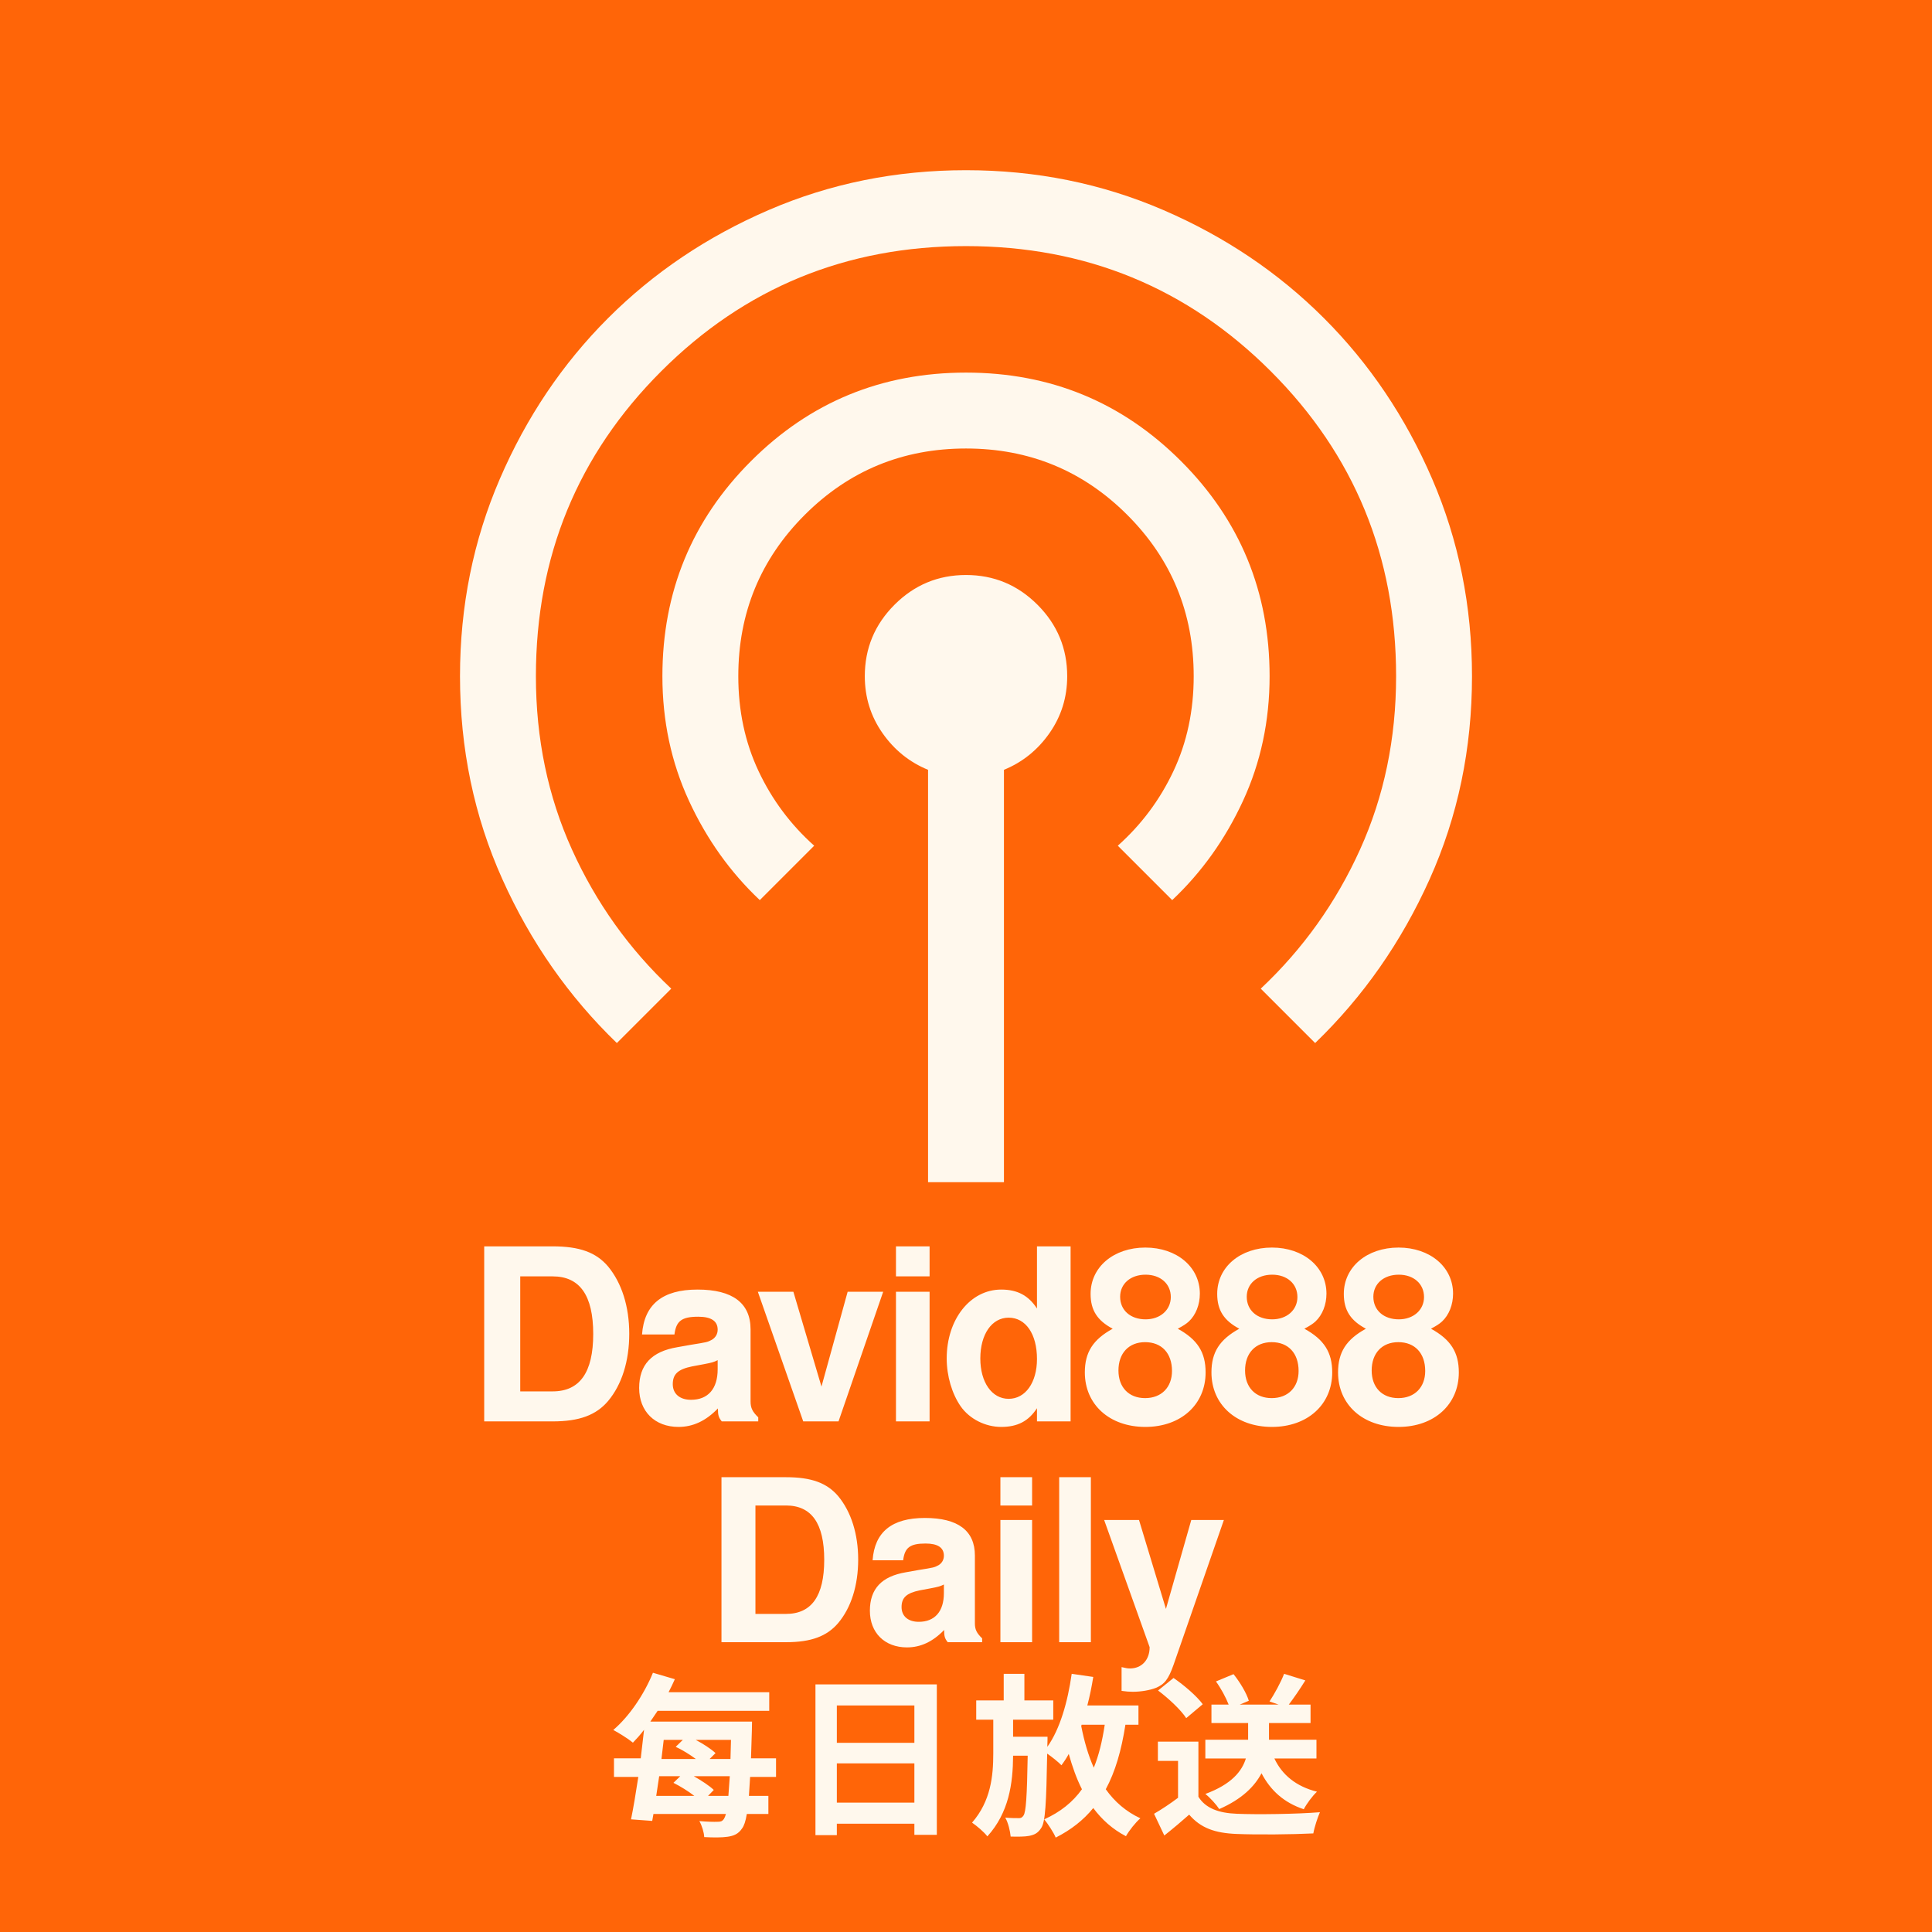
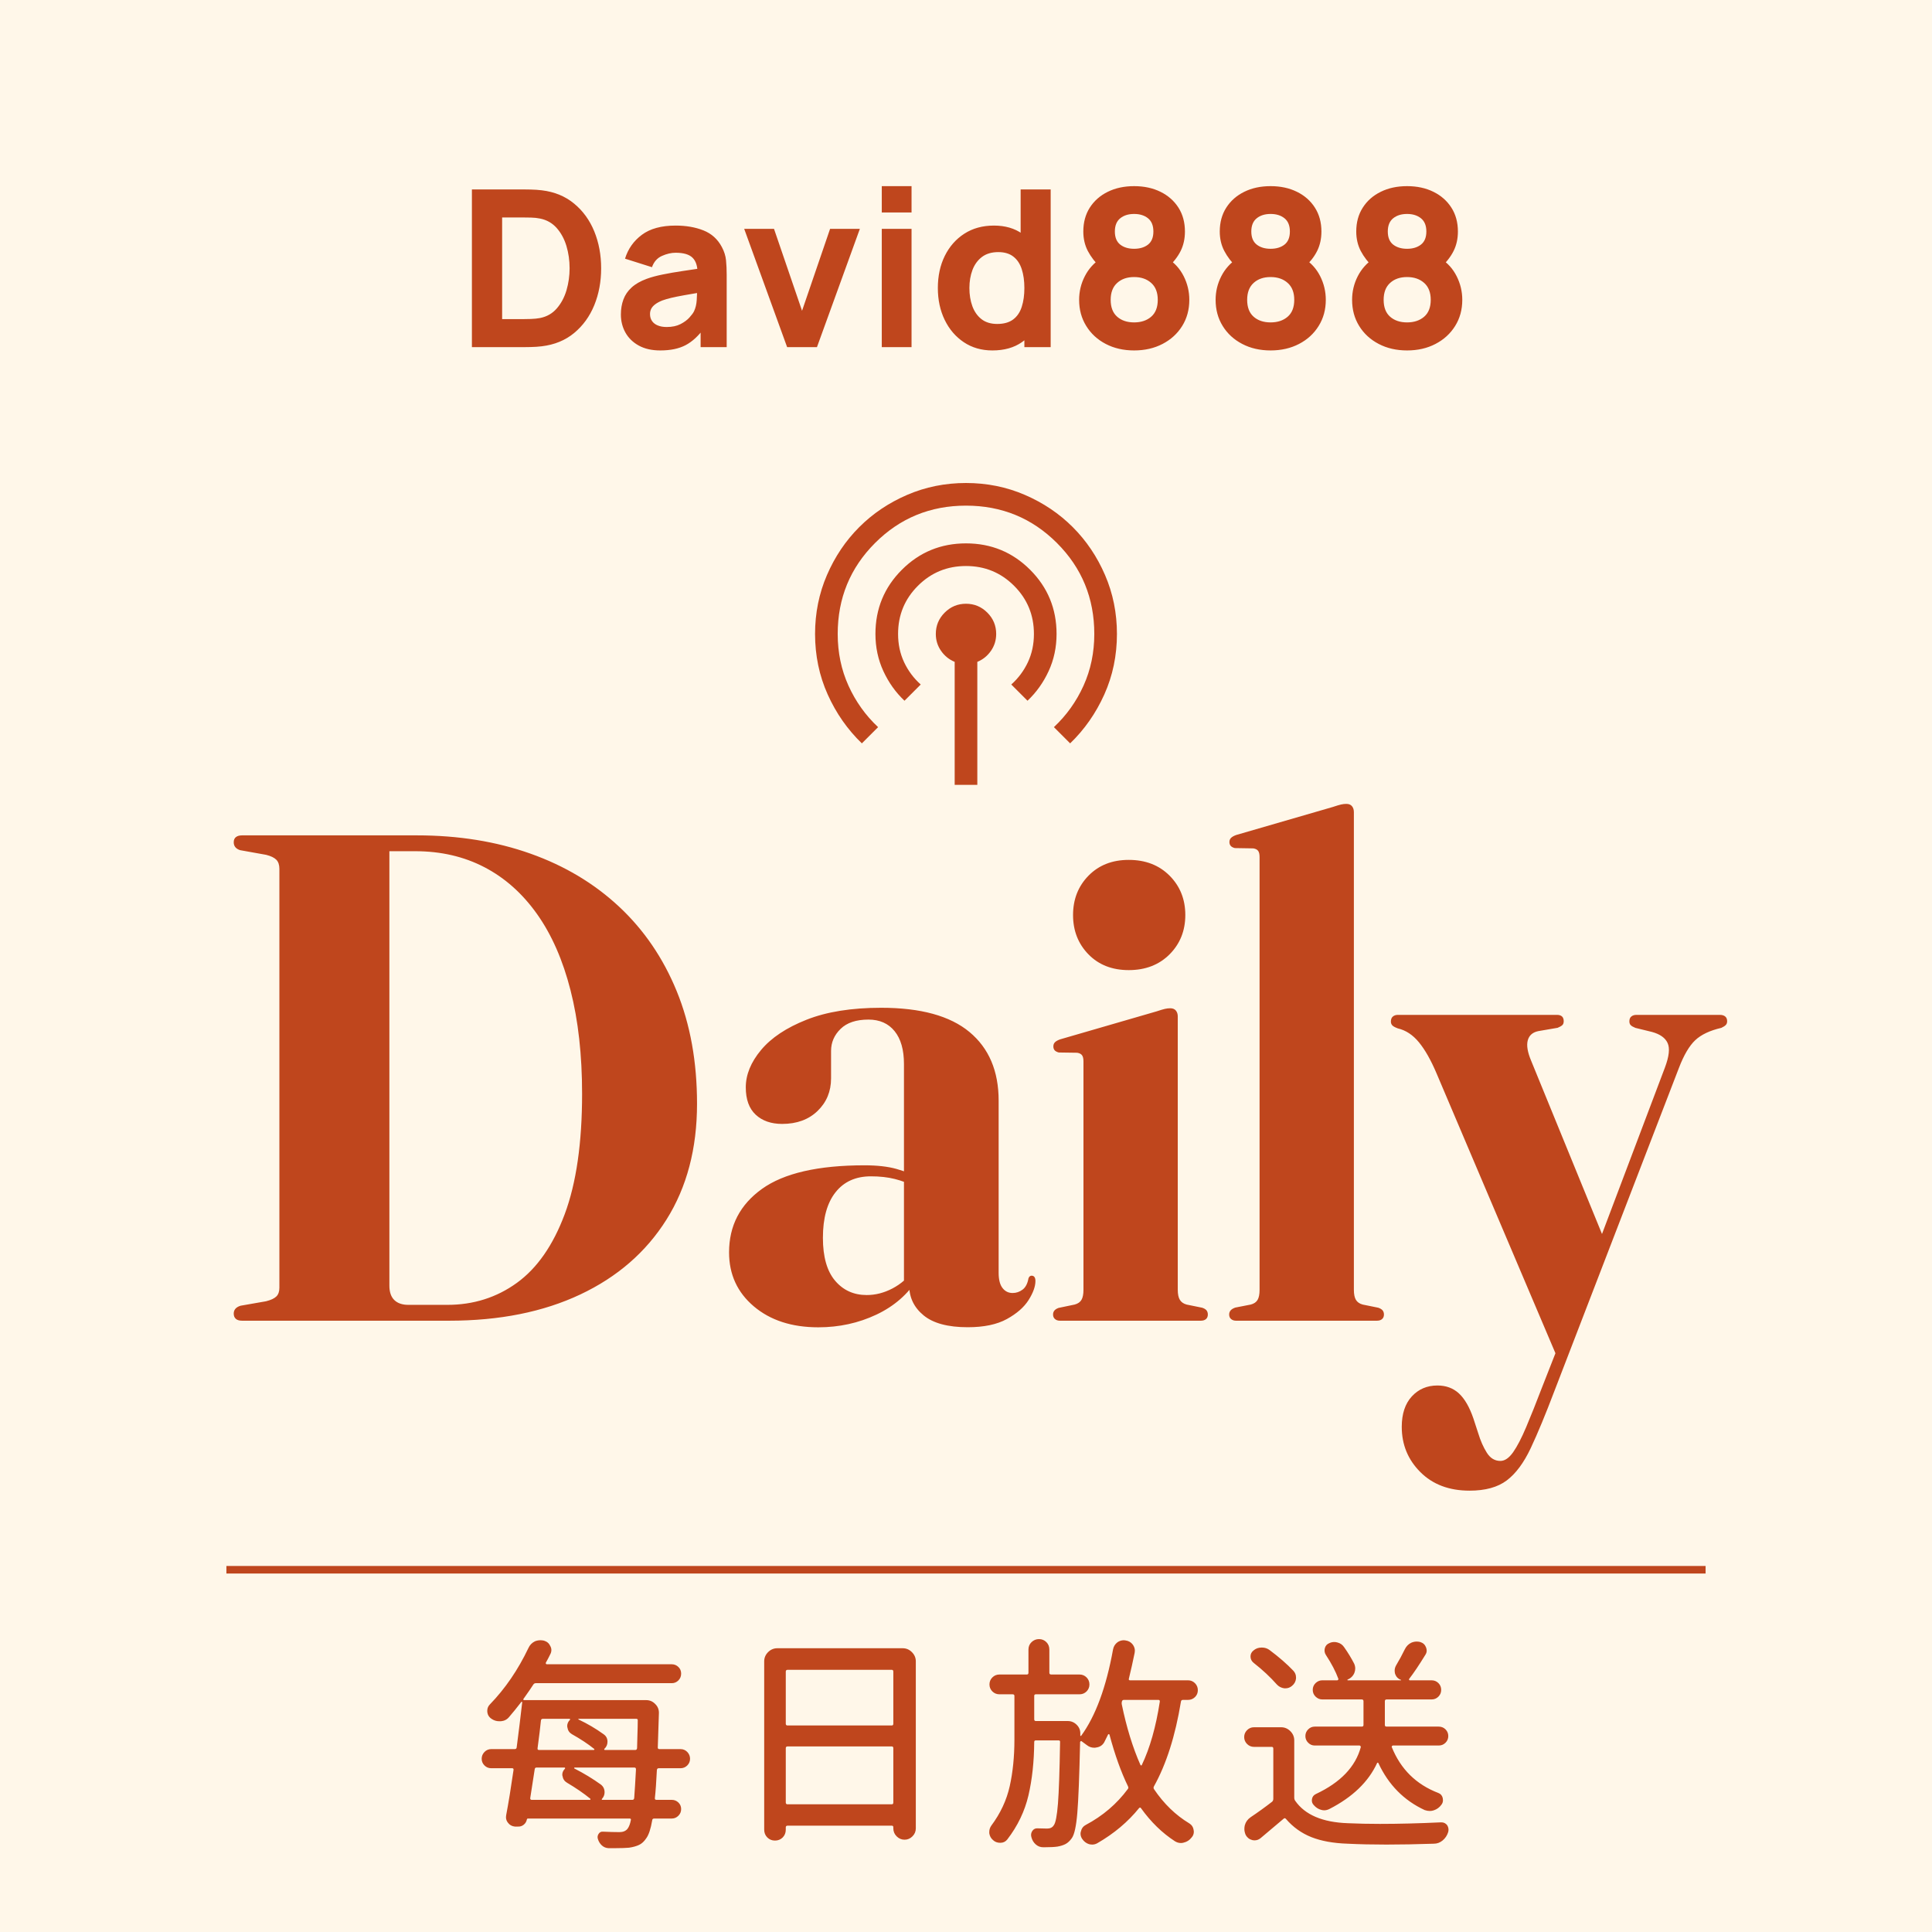
- <svg xmlns="http://www.w3.org/2000/svg" viewBox="0 0 1400 1400">
-   <rect width="1400" height="1400" fill="#FF6508" />
-   <svg x="260" y="50" width="880" height="880" viewBox="0 -960 960 960" fill="#FFF8ED">
+ <svg xmlns="http://www.w3.org/2000/svg" viewBox="0 0 512 512" role="img" aria-label="David888 Daily 每日放送">
+   <rect width="512" height="512" fill="#FFF7E9" />
+   <path fill="#BF461D" d="M125.06 92V50.2H138.59Q139.08 50.2 140.62 50.23Q142.16 50.26 143.58 50.43Q148.63 51.04 152.14 53.95Q155.66 56.85 157.49 61.32Q159.31 65.79 159.31 71.1Q159.31 76.41 157.49 80.88Q155.66 85.35 152.14 88.26Q148.63 91.16 143.58 91.77Q142.16 91.94 140.62 91.97Q139.08 92 138.59 92ZM133.07 84.57H138.59Q139.37 84.57 140.71 84.53Q142.04 84.48 143.12 84.28Q145.85 83.73 147.57 81.72Q149.3 79.72 150.13 76.91Q150.95 74.09 150.95 71.1Q150.95 67.97 150.1 65.15Q149.24 62.34 147.5 60.39Q145.76 58.45 143.12 57.92Q142.04 57.69 140.71 57.66Q139.37 57.63 138.59 57.63H133.07ZM174.99 92.87Q171.62 92.87 169.28 91.58Q166.95 90.29 165.74 88.13Q164.54 85.96 164.54 83.35Q164.54 81.17 165.21 79.37Q165.87 77.57 167.37 76.2Q168.86 74.82 171.39 73.89Q173.13 73.25 175.54 72.76Q177.95 72.26 181 71.81Q184.04 71.36 187.7 70.81L184.86 72.38Q184.86 69.59 183.52 68.29Q182.19 66.98 179.05 66.98Q177.31 66.98 175.42 67.82Q173.54 68.66 172.78 70.81L165.64 68.55Q166.83 64.66 170.11 62.22Q173.39 59.78 179.05 59.78Q183.2 59.78 186.42 61.06Q189.65 62.34 191.3 65.47Q192.23 67.21 192.4 68.95Q192.58 70.69 192.58 72.84V92H185.67V85.56L186.66 86.89Q184.36 90.06 181.71 91.46Q179.05 92.87 174.99 92.87ZM176.67 86.66Q178.85 86.66 180.34 85.89Q181.84 85.12 182.72 84.13Q183.61 83.15 183.93 82.48Q184.54 81.2 184.64 79.5Q184.74 77.81 184.74 76.67L187.06 77.25Q183.55 77.84 181.37 78.23Q179.2 78.62 177.86 78.94Q176.53 79.26 175.51 79.63Q174.35 80.1 173.64 80.64Q172.93 81.17 172.59 81.81Q172.26 82.45 172.26 83.23Q172.26 84.31 172.8 85.08Q173.33 85.85 174.32 86.25Q175.31 86.66 176.67 86.66ZM208.6 92 197.22 60.65H205.12L212.55 82.36L219.98 60.65H227.87L216.5 92ZM233.68 56.3V49.33H241.57V56.3ZM233.68 92V60.65H241.57V92ZM263 92.87Q258.67 92.87 255.42 90.69Q252.17 88.52 250.35 84.77Q248.54 81.03 248.54 76.33Q248.54 71.54 250.38 67.81Q252.23 64.08 255.56 61.93Q258.9 59.78 263.4 59.78Q267.87 59.78 270.92 61.96Q273.97 64.14 275.53 67.88Q277.1 71.62 277.1 76.33Q277.1 81.03 275.52 84.77Q273.94 88.52 270.8 90.69Q267.67 92.87 263 92.87ZM264.27 85.85Q266.91 85.85 268.5 84.66Q270.08 83.47 270.77 81.32Q271.47 79.17 271.47 76.33Q271.47 73.48 270.77 71.33Q270.08 69.19 268.55 68Q267.03 66.81 264.56 66.81Q261.92 66.81 260.22 68.1Q258.53 69.39 257.71 71.55Q256.9 73.71 256.9 76.33Q256.9 78.97 257.68 81.13Q258.47 83.29 260.09 84.57Q261.72 85.85 264.27 85.85ZM271.47 92V70.52H270.48V50.2H278.44V92ZM300.55 92.87Q296.32 92.87 293.02 91.14Q289.73 89.42 287.86 86.38Q285.98 83.35 285.98 79.46Q285.98 76.15 287.48 73.22Q288.97 70.29 291.79 68.43L291.61 70.87Q289.5 68.81 288.29 66.52Q287.09 64.22 287.09 61.35Q287.09 57.72 288.81 55.02Q290.54 52.32 293.57 50.83Q296.61 49.33 300.55 49.33Q304.5 49.33 307.54 50.83Q310.57 52.32 312.3 55.02Q314.02 57.72 314.02 61.35Q314.02 64.22 312.89 66.5Q311.76 68.78 309.44 70.93V68.49Q312.19 70.23 313.69 73.19Q315.18 76.15 315.18 79.46Q315.18 83.35 313.3 86.38Q311.41 89.42 308.1 91.14Q304.79 92.87 300.55 92.87ZM300.55 85.44Q303.34 85.44 305.08 83.93Q306.82 82.42 306.82 79.46Q306.82 76.53 305.08 74.98Q303.34 73.42 300.55 73.42Q297.77 73.42 296.06 74.98Q294.34 76.53 294.34 79.46Q294.34 82.42 296.06 83.93Q297.77 85.44 300.55 85.44ZM300.55 65.93Q302.82 65.93 304.24 64.82Q305.66 63.7 305.66 61.35Q305.66 59 304.24 57.85Q302.82 56.7 300.55 56.7Q298.29 56.7 296.87 57.85Q295.45 59 295.45 61.35Q295.45 63.7 296.87 64.82Q298.29 65.93 300.55 65.93ZM336.72 92.87Q332.48 92.87 329.19 91.14Q325.89 89.42 324.02 86.38Q322.15 83.35 322.15 79.46Q322.15 76.15 323.65 73.22Q325.14 70.29 327.96 68.43L327.78 70.87Q325.66 68.81 324.46 66.52Q323.25 64.22 323.25 61.35Q323.25 57.72 324.98 55.02Q326.71 52.32 329.74 50.83Q332.77 49.33 336.72 49.33Q340.67 49.33 343.7 50.83Q346.74 52.32 348.46 55.02Q350.19 57.72 350.19 61.35Q350.19 64.22 349.06 66.5Q347.93 68.78 345.6 70.93V68.49Q348.36 70.23 349.86 73.19Q351.35 76.15 351.35 79.46Q351.35 83.35 349.46 86.38Q347.58 89.42 344.27 91.14Q340.96 92.87 336.72 92.87ZM336.72 85.44Q339.51 85.44 341.25 83.93Q342.99 82.42 342.99 79.46Q342.99 76.53 341.25 74.98Q339.51 73.42 336.72 73.42Q333.93 73.42 332.22 74.98Q330.51 76.53 330.51 79.46Q330.51 82.42 332.22 83.93Q333.93 85.44 336.72 85.44ZM336.72 65.93Q338.99 65.93 340.41 64.82Q341.83 63.7 341.83 61.35Q341.83 59 340.41 57.85Q338.99 56.7 336.72 56.7Q334.46 56.7 333.04 57.85Q331.61 59 331.61 61.35Q331.61 63.7 333.04 64.82Q334.46 65.93 336.72 65.93ZM372.89 92.87Q368.65 92.87 365.36 91.14Q362.06 89.42 360.19 86.38Q358.32 83.35 358.32 79.46Q358.32 76.15 359.81 73.22Q361.31 70.29 364.12 68.43L363.95 70.87Q361.83 68.81 360.62 66.52Q359.42 64.22 359.42 61.35Q359.42 57.72 361.15 55.02Q362.87 52.32 365.91 50.83Q368.94 49.33 372.89 49.33Q376.84 49.33 379.87 50.83Q382.9 52.32 384.63 55.02Q386.36 57.72 386.36 61.35Q386.36 64.22 385.22 66.5Q384.09 68.78 381.77 70.93V68.49Q384.53 70.23 386.02 73.19Q387.52 76.15 387.52 79.46Q387.52 83.35 385.63 86.38Q383.74 89.42 380.43 91.14Q377.13 92.87 372.89 92.87ZM372.89 85.44Q375.67 85.44 377.42 83.93Q379.16 82.42 379.16 79.46Q379.16 76.53 377.42 74.98Q375.67 73.42 372.89 73.42Q370.1 73.42 368.39 74.98Q366.68 76.53 366.68 79.46Q366.68 82.42 368.39 83.93Q370.1 85.44 372.89 85.44ZM372.89 65.93Q375.15 65.93 376.57 64.82Q378 63.7 378 61.35Q378 59 376.57 57.85Q375.15 56.7 372.89 56.7Q370.62 56.7 369.2 57.85Q367.78 59 367.78 61.35Q367.78 63.7 369.2 64.82Q370.62 65.93 372.89 65.93Z" />
+   <g transform="translate(208 216) scale(0.1)" fill="#BF461D">
    <path d="M450-80v-326q-22-9-36-29t-14-45q0-33 23.5-56.5T480-560q33 0 56.5 23.5T560-480q0 25-14 45t-36 29v326h-60ZM204-190q-57-55-90.5-129.5T80-480q0-83 31.5-156T197-763q54-54 127-85.5T480-880q83 0 156 31.5T763-763q54 54 85.5 127T880-480q0 86-33.5 160.5T756-190l-43-43q50-47 78.5-110T820-480q0-142-99-241t-241-99q-142 0-241 99t-99 241q0 74 28.5 137T247-233l-43 43Zm113-113q-35-33-56-78.5T240-480q0-100 70-170t170-70q100 0 170 70t70 170q0 53-21 98.5T643-303l-43-43q28-25 44-59t16-75q0-75-52.5-127.5T480-660q-75 0-127.5 52.5T300-480q0 41 16 75t44 59l-43 43Z" />
-   </svg>
-   <g fill="#FFF8ED" text-anchor="middle" font-weight="700">
-     <text x="700" y="1030" font-family="Helvetica,Arial,sans-serif" font-size="174" letter-spacing="-5">David888</text>
-     <text x="700" y="1190" font-family="Helvetica,Arial,sans-serif" font-size="164" letter-spacing="-3">Daily</text>
-     <text x="700" y="1320" font-family="PingFang TC,sans-serif" font-size="126" letter-spacing="5">每日放送</text>
  </g>
+   <path fill="#BF461D" d="M61.94 348.12Q61.94 346.59 63.75 346.03L70.5 344.85Q72.43 344.37 73.24 343.57Q74.04 342.77 74.04 341.27V230.26Q74.04 228.66 73.22 227.83Q72.4 227.01 70.53 226.54L63.62 225.3Q61.94 224.75 61.94 223.21Q61.94 222.29 62.52 221.84Q63.1 221.38 64.17 221.38H110.48Q126.95 221.38 140.57 226.22Q154.18 231.05 164.07 240.28Q173.96 249.52 179.34 262.68Q184.72 275.84 184.72 292.5Q184.72 310.33 176.62 323.21Q168.52 336.1 153.78 343.05Q139.04 350 119.03 350H64.17Q63.05 350 62.5 349.51Q61.94 349.01 61.94 348.12ZM118.55 345.8Q128.93 345.8 136.98 339.97Q145.03 334.14 149.65 321.78Q154.26 309.42 154.26 289.87Q154.26 274.43 151.2 262.45Q148.15 250.46 142.34 242.26Q136.53 234.06 128.38 229.82Q120.23 225.58 110.05 225.58H103.19V340.71Q103.19 343.24 104.49 344.52Q105.8 345.8 108.22 345.8ZM240.95 340.65V339.4L239.56 340.19V281.97Q239.56 276.33 237.08 273.27Q234.6 270.2 230.14 270.2Q225.29 270.2 222.77 272.66Q220.24 275.12 220.24 278.52V285.78Q220.24 290.95 216.68 294.4Q213.12 297.85 207.28 297.85Q202.89 297.85 200.26 295.4Q197.64 292.95 197.64 288.16Q197.64 283.11 201.69 278.26Q205.74 273.4 213.74 270.24Q221.74 267.07 233.52 267.07Q249.2 267.07 256.92 273.49Q264.65 279.92 264.65 291.67V337.29Q264.65 340.01 265.67 341.33Q266.69 342.66 268.36 342.66Q269.8 342.66 271 341.76Q272.19 340.86 272.56 338.76Q272.7 338.39 272.91 338.23Q273.13 338.07 273.39 338.07Q273.89 338.07 274.15 338.44Q274.4 338.8 274.4 339.49Q274.4 341.64 272.59 344.52Q270.77 347.39 266.83 349.56Q262.88 351.73 256.46 351.73Q248.59 351.73 244.77 348.59Q240.95 345.45 240.95 340.65ZM193.21 331.89Q193.21 321.32 201.93 315.07Q210.66 308.82 229.1 308.82Q234.16 308.82 237.58 309.78Q241.01 310.75 243.8 312.28L242.7 314.54Q239.91 313.14 237.12 312.44Q234.32 311.74 230.81 311.74Q224.77 311.74 221.43 315.96Q218.08 320.17 218.08 328.04Q218.08 335.58 221.3 339.39Q224.52 343.2 229.69 343.2Q233.18 343.2 236.52 341.45Q239.86 339.69 242.01 336.65L243.26 338.76Q239.36 345.03 232.25 348.39Q225.13 351.75 216.86 351.75Q206.32 351.75 199.76 346.19Q193.21 340.64 193.21 331.89ZM312.12 269.36V341.79Q312.12 343.55 312.67 344.46Q313.21 345.37 314.45 345.72L318.59 346.56Q319.4 346.83 319.75 347.27Q320.09 347.72 320.09 348.36Q320.09 349.13 319.61 349.56Q319.12 350 318.23 350H280.89Q280.08 350 279.58 349.56Q279.07 349.13 279.07 348.36Q279.07 347.76 279.41 347.33Q279.75 346.9 280.53 346.61L284.8 345.72Q286.09 345.37 286.61 344.46Q287.13 343.55 287.13 341.83V281.28Q287.13 280.17 286.75 279.65Q286.37 279.13 285.46 278.99L280.58 278.92Q279.8 278.71 279.47 278.31Q279.15 277.91 279.15 277.31Q279.15 276.63 279.58 276.2Q280.02 275.77 280.94 275.44L306.52 268.02Q308.02 267.52 308.73 267.36Q309.44 267.2 310.13 267.2Q311.12 267.2 311.62 267.81Q312.12 268.42 312.12 269.36ZM299.13 257.09Q292.53 257.09 288.45 252.91Q284.37 248.72 284.37 242.5Q284.37 236.24 288.47 232.06Q292.57 227.88 299.13 227.88Q305.79 227.88 309.96 232.07Q314.12 236.26 314.12 242.49Q314.12 248.72 309.95 252.91Q305.77 257.09 299.13 257.09ZM358.79 215.2V341.79Q358.79 343.57 359.33 344.47Q359.88 345.38 361.12 345.72L365.26 346.56Q366.08 346.85 366.42 347.28Q366.76 347.72 366.76 348.36Q366.76 349.13 366.27 349.56Q365.79 350 364.89 350H327.56Q326.76 350 326.25 349.56Q325.74 349.13 325.74 348.36Q325.74 347.74 326.12 347.28Q326.51 346.82 327.37 346.52L331.47 345.72Q332.76 345.38 333.28 344.47Q333.8 343.57 333.8 341.83V227.12Q333.8 226.01 333.42 225.49Q333.04 224.97 332.13 224.83L327.24 224.75Q326.47 224.55 326.14 224.15Q325.81 223.75 325.81 223.15Q325.81 222.46 326.25 222.04Q326.69 221.61 327.61 221.28L353.19 213.86Q354.69 213.36 355.4 213.2Q356.1 213.04 356.8 213.04Q357.79 213.04 358.29 213.65Q358.79 214.26 358.79 215.2ZM425.58 329.55 412.7 359.78 380.71 284.48Q378.47 279.19 376.04 276.23Q373.62 273.27 370.42 272.53Q369.23 272.08 368.92 271.67Q368.6 271.27 368.6 270.73Q368.6 269.83 369.12 269.39Q369.64 268.95 370.47 268.95H412.59Q413.48 268.95 413.94 269.36Q414.4 269.78 414.4 270.64Q414.4 271.34 414.01 271.69Q413.62 272.04 412.78 272.38L407.65 273.26Q405.4 273.73 404.87 275.72Q404.34 277.7 405.75 281.06ZM408.64 367.71 416.2 348.45 418.44 343.17 441.23 282.89Q442.88 278.49 441.94 276.43Q441.01 274.36 437.81 273.48L433.4 272.4Q432.51 272.04 432.16 271.68Q431.8 271.32 431.8 270.67Q431.8 269.8 432.32 269.38Q432.83 268.95 433.7 268.95H455.76Q456.69 268.95 457.2 269.38Q457.71 269.8 457.71 270.64Q457.71 271.23 457.38 271.6Q457.05 271.98 456.18 272.39Q451.6 273.45 449.25 275.67Q446.89 277.89 444.92 283.04L411.97 368.54Q408.42 377.91 405.66 383.77Q402.9 389.62 399.3 392.33Q395.71 395.04 389.45 395.04Q381.32 395.04 376.4 390.11Q371.48 385.19 371.48 378.14Q371.48 372.96 374.15 370.06Q376.82 367.17 380.93 367.17Q384.36 367.17 386.64 369.28Q388.92 371.4 390.46 375.89L391.76 379.87Q392.65 382.8 394.02 384.98Q395.39 387.16 397.62 387.16Q399.36 387.16 400.99 384.86Q402.61 382.56 404.46 378.18Q406.31 373.81 408.64 367.71Z" />
+   <rect x="60" y="415" width="392" height="2" fill="#BF461D" />
+   <path fill="#BF461D" d="M159.51 476.74Q159.45 476.8 159.48 476.89Q159.51 476.98 159.57 476.98H167.59Q168.01 476.98 168.07 476.5Q168.3 473.44 168.54 468.89Q168.54 468.42 168.13 468.42H152.26Q152.2 468.42 152.17 468.51Q152.14 468.6 152.2 468.66Q156.03 470.61 159.28 472.96Q160.22 473.73 160.22 474.97Q160.22 475.97 159.51 476.74ZM149.72 468.72Q149.78 468.66 149.75 468.54Q149.72 468.42 149.6 468.42H142.17Q141.75 468.42 141.7 468.89Q140.99 473.55 140.52 476.5Q140.46 476.98 140.93 476.98H156.33Q156.44 476.98 156.47 476.86Q156.5 476.74 156.44 476.68Q153.85 474.56 150.25 472.43Q149.25 471.84 149.07 470.66Q149.01 470.49 149.01 470.31Q149.01 469.43 149.72 468.72ZM151.02 455.8Q151.14 455.74 151.08 455.62Q151.02 455.5 150.9 455.5H143.88Q143.41 455.5 143.35 455.97Q143.11 458.45 142.46 463.29Q142.4 463.76 142.82 463.76H157.39Q157.45 463.76 157.51 463.64Q157.57 463.53 157.45 463.47Q155.03 461.52 151.55 459.57Q150.55 458.98 150.37 457.8Q150.31 457.63 150.31 457.45Q150.31 456.51 151.02 455.8ZM160.16 463.47Q160.1 463.53 160.13 463.64Q160.16 463.76 160.28 463.76H168.36Q168.77 463.76 168.83 463.29Q168.83 462.46 168.92 459.96Q169.01 457.45 169.01 455.97Q169.07 455.5 168.6 455.5H153.38Q153.26 455.5 153.26 455.59Q153.26 455.68 153.32 455.68Q156.92 457.39 159.93 459.57Q160.99 460.28 160.99 461.58Q160.99 462.7 160.16 463.47ZM180.34 468.6H174.56Q174.14 468.6 174.08 469.07Q173.85 473.79 173.55 476.5Q173.49 476.98 173.97 476.98H178.04Q179.04 476.98 179.78 477.68Q180.51 478.39 180.51 479.42Q180.51 480.46 179.78 481.19Q179.04 481.93 178.04 481.93H173.38Q172.9 481.93 172.85 482.35Q172.26 485.83 171.25 487.18Q170.43 488.42 169.36 488.92Q168.3 489.42 166.71 489.66Q165.29 489.78 163.29 489.78Q162.34 489.78 161.22 489.78Q160.22 489.72 159.48 489.04Q158.75 488.36 158.45 487.36Q158.21 486.65 158.63 486Q159.04 485.35 159.81 485.41Q162.29 485.53 164.17 485.53Q165.59 485.53 166.3 484.65Q166.89 483.88 167.18 482.35Q167.3 481.93 166.83 481.93H139.93Q139.69 481.93 139.63 482.17Q139.45 483.05 138.78 483.58Q138.1 484.12 137.21 484.06H136.45Q135.27 483.94 134.62 483.05Q134.09 482.4 134.09 481.58Q134.09 481.34 134.14 481.05Q135.09 476.03 136.09 469.07Q136.15 468.6 135.74 468.6H130.19Q129.13 468.6 128.39 467.86Q127.65 467.12 127.65 466.09Q127.65 465.06 128.39 464.29Q129.13 463.53 130.19 463.53H136.39Q136.86 463.53 136.92 463.11Q137.74 456.86 138.39 451.14Q138.39 451.02 138.3 450.99Q138.22 450.96 138.16 451.02Q136.39 453.32 134.91 455.03Q134.09 456.03 132.73 456.15Q132.49 456.15 132.32 456.15Q131.19 456.15 130.25 455.5Q129.13 454.74 129.13 453.38Q129.13 452.38 129.84 451.67Q135.91 445.41 140.04 436.74Q140.57 435.56 141.75 434.97Q142.46 434.68 143.23 434.68Q143.7 434.68 144.17 434.79Q145.35 435.15 145.83 436.21Q146.12 436.74 146.12 437.27Q146.12 437.86 145.83 438.39Q145.29 439.51 144.65 440.64Q144.59 440.75 144.68 440.9Q144.76 441.05 144.88 441.05H178.04Q179.04 441.05 179.78 441.76Q180.51 442.46 180.51 443.53Q180.51 444.59 179.78 445.33Q179.04 446.06 178.04 446.06H141.99Q141.58 446.06 141.34 446.42Q140.52 447.71 138.75 450.19Q138.63 450.31 138.69 450.43Q138.75 450.55 138.92 450.55H171.25Q172.67 450.55 173.67 451.61Q174.62 452.55 174.62 453.91Q174.62 454.85 174.32 463.11Q174.32 463.53 174.73 463.53H180.34Q181.4 463.53 182.14 464.29Q182.87 465.06 182.87 466.09Q182.87 467.12 182.14 467.86Q181.4 468.6 180.34 468.6ZM208.24 477.68Q208.24 478.16 208.71 478.16H236.32Q236.74 478.16 236.74 477.68V463.29Q236.74 462.82 236.32 462.82H208.71Q208.24 462.82 208.24 463.29ZM236.74 443Q236.74 442.52 236.32 442.52H208.71Q208.24 442.52 208.24 443V456.8Q208.24 457.27 208.71 457.27H236.32Q236.74 457.27 236.74 456.8ZM202.52 440.28Q202.52 438.87 203.55 437.83Q204.59 436.8 206 436.8H239.22Q240.63 436.8 241.66 437.83Q242.7 438.87 242.7 440.28V484.53Q242.7 485.77 241.81 486.65Q240.93 487.54 239.72 487.54Q238.51 487.54 237.62 486.65Q236.74 485.77 236.74 484.53V484.23Q236.74 483.82 236.32 483.82H208.71Q208.24 483.82 208.24 484.29V484.88Q208.24 486.12 207.42 486.95Q206.59 487.77 205.38 487.77Q204.17 487.77 203.35 486.95Q202.52 486.12 202.52 484.88ZM297.86 450.49Q297.44 450.49 297.33 450.87Q297.21 451.25 297.27 451.61Q299.16 460.81 302.22 467.71Q302.28 467.83 302.4 467.86Q302.52 467.89 302.58 467.77Q305.82 460.99 307.36 450.96Q307.41 450.49 307 450.49ZM314.85 450.49H313.49Q313.02 450.49 312.96 450.96Q310.72 464.59 305.82 473.38Q305.59 473.79 305.82 474.14Q309.72 479.93 315.2 483.23Q316.15 483.82 316.32 484.94Q316.38 485.18 316.38 485.41Q316.38 486.3 315.79 486.95Q314.97 488.01 313.73 488.3Q313.37 488.42 312.96 488.42Q312.13 488.42 311.37 487.95Q306.29 484.65 302.4 479.22Q302.16 478.86 301.87 479.16Q297.44 484.65 290.78 488.48Q290.13 488.83 289.48 488.83Q289.01 488.83 288.6 488.72Q287.47 488.36 286.77 487.3Q286.35 486.65 286.35 485.94Q286.35 485.59 286.47 485.29Q286.71 484.17 287.71 483.64Q294.49 480.04 298.86 474.14Q299.16 473.79 298.92 473.38Q296.15 467.66 294.02 459.69Q293.96 459.57 293.85 459.57Q293.73 459.57 293.67 459.63Q293.14 460.75 292.61 461.76Q291.9 462.94 290.48 463.11Q290.25 463.17 290.01 463.17Q288.89 463.17 288.01 462.46Q287.3 461.93 286.65 461.46Q286.53 461.34 286.41 461.43Q286.29 461.52 286.24 461.64Q285.94 475.21 285.5 480.46Q285.06 485.71 284.05 487.12Q283.29 488.19 282.43 488.66Q281.57 489.13 280.22 489.37Q279.04 489.54 276.85 489.54Q276.62 489.54 276.44 489.54Q275.32 489.54 274.47 488.78Q273.61 488.01 273.32 486.83Q273.08 485.94 273.58 485.21Q274.08 484.47 274.97 484.53Q276.62 484.59 277.5 484.59Q278.74 484.59 279.27 483.7Q279.98 482.82 280.37 477.98Q280.75 473.14 280.93 461.64Q280.98 461.22 280.51 461.22H274.5Q274.08 461.22 274.08 461.64Q274.02 469.48 272.55 475.8Q271.07 482.11 266.94 487.48Q266.24 488.36 265.11 488.36Q265.06 488.36 265.06 488.36Q263.93 488.36 263.17 487.65Q262.34 486.95 262.17 485.83Q262.17 485.65 262.17 485.47Q262.17 484.59 262.7 483.82Q266.35 478.92 267.59 473.35Q268.83 467.77 268.83 461.05V449.43Q268.83 449.01 268.36 449.01H264.88Q263.76 449.01 262.99 448.25Q262.22 447.48 262.22 446.39Q262.22 445.3 262.99 444.53Q263.76 443.76 264.88 443.76H272.14Q272.55 443.76 272.55 443.29V437.15Q272.55 435.97 273.37 435.18Q274.2 434.38 275.35 434.38Q276.5 434.38 277.3 435.18Q278.09 435.97 278.09 437.15V443.29Q278.09 443.76 278.57 443.76H286.06Q287.18 443.76 287.95 444.53Q288.71 445.3 288.71 446.39Q288.71 447.48 287.95 448.25Q287.18 449.01 286.06 449.01H274.5Q274.08 449.01 274.08 449.43V455.62Q274.08 456.09 274.5 456.09H282.93Q284.35 456.09 285.35 457.1Q286.35 458.1 286.29 459.51V459.93Q286.29 459.99 286.38 460.04Q286.47 460.1 286.53 459.99Q292.25 452.14 294.97 437.1Q295.2 435.92 296.15 435.21Q296.91 434.68 297.86 434.68Q298.09 434.68 298.33 434.74Q299.51 434.91 300.22 435.86Q300.75 436.62 300.75 437.45Q300.75 437.74 300.69 438.04Q299.98 441.52 299.16 444.88Q299.1 445.06 299.18 445.18Q299.27 445.3 299.45 445.3H314.85Q315.91 445.3 316.68 446.06Q317.44 446.83 317.44 447.92Q317.44 449.01 316.68 449.75Q315.91 450.49 314.85 450.49ZM381.28 462.58H369.12Q369.01 462.58 368.89 462.73Q368.77 462.88 368.83 462.99Q372.37 471.78 381.16 475.15Q382.1 475.5 382.34 476.5Q382.4 476.8 382.4 477.09Q382.4 477.74 381.99 478.27Q381.22 479.34 379.98 479.75Q379.45 479.93 378.92 479.93Q378.27 479.93 377.56 479.69Q369.3 475.86 365.29 467.24Q365.23 467.12 365.11 467.12Q364.99 467.12 364.94 467.24Q361.51 474.68 352.31 479.4Q351.6 479.75 350.95 479.75Q350.54 479.75 350.13 479.63Q349.01 479.34 348.18 478.39Q347.53 477.74 347.68 476.8Q347.83 475.86 348.71 475.44Q358.51 470.84 360.63 462.99Q360.63 462.88 360.54 462.73Q360.45 462.58 360.27 462.58H348.42Q347.41 462.58 346.68 461.84Q345.94 461.11 345.94 460.07Q345.94 459.04 346.68 458.3Q347.41 457.57 348.42 457.57H360.86Q361.34 457.57 361.34 457.15V456.86V450.84Q361.34 450.37 360.86 450.37H350.42Q349.42 450.37 348.65 449.63Q347.89 448.89 347.89 447.83Q347.89 446.77 348.65 446.03Q349.42 445.3 350.42 445.3H354.38Q354.49 445.3 354.61 445.18Q354.73 445.06 354.67 444.88Q353.61 441.99 351.37 438.57Q350.84 437.74 351.1 436.77Q351.37 435.8 352.31 435.44Q352.9 435.15 353.61 435.15Q354.02 435.15 354.43 435.27Q355.56 435.56 356.2 436.51Q357.74 438.69 358.86 440.87Q359.15 441.52 359.15 442.17Q359.15 442.76 358.92 443.35Q358.39 444.59 357.09 445.12Q357.09 445.18 357.09 445.24Q357.09 445.3 357.15 445.3H371.25Q371.31 445.3 371.31 445.24Q371.31 445.18 371.25 445.18Q370.13 444.76 369.71 443.59Q369.6 443.17 369.6 442.7Q369.6 442.05 369.95 441.4Q371.25 439.22 372.31 437.04Q372.9 435.86 374.02 435.33Q374.73 435.03 375.44 435.03Q375.91 435.03 376.38 435.15Q377.5 435.5 377.91 436.56Q378.09 437.04 378.09 437.45Q378.09 438.04 377.68 438.63Q375.26 442.58 373.43 444.94Q373.37 445.06 373.43 445.18Q373.49 445.3 373.61 445.3H379.39Q380.45 445.3 381.19 446.03Q381.93 446.77 381.93 447.83Q381.93 448.89 381.19 449.63Q380.45 450.37 379.39 450.37H367.47Q367 450.37 367 450.84V456.92V457.15Q367 457.57 367.47 457.57H381.28Q382.34 457.57 383.08 458.3Q383.81 459.04 383.81 460.07Q383.81 461.11 383.08 461.84Q382.34 462.58 381.28 462.58ZM342.75 442.76Q343.46 443.53 343.46 444.53Q343.46 444.65 343.46 444.82Q343.34 446 342.4 446.77Q341.63 447.42 340.69 447.42Q340.51 447.42 340.33 447.42Q339.15 447.24 338.39 446.42Q335.79 443.47 332.25 440.69Q331.43 440.05 331.4 439.04Q331.37 438.04 332.19 437.39Q333.08 436.62 334.32 436.62Q334.38 436.62 334.43 436.62Q335.56 436.62 336.44 437.27Q340.22 440.1 342.75 442.76ZM339.51 457.74Q340.92 457.74 341.96 458.78Q342.99 459.81 342.99 461.22V476.39Q342.99 476.86 343.23 477.21Q347.12 482.82 357.21 483.17Q361.22 483.35 365.7 483.35Q373.14 483.35 381.87 482.94Q381.93 482.94 381.99 482.94Q382.93 482.94 383.52 483.7Q383.87 484.29 383.87 484.88Q383.87 485.24 383.76 485.59Q383.34 486.89 382.31 487.74Q381.28 488.6 379.98 488.6Q373.14 488.83 367.41 488.83Q361.75 488.83 357.15 488.6Q351.48 488.42 347.53 486.86Q343.58 485.29 340.75 481.99Q340.45 481.7 340.16 481.99Q337.62 484.17 334.08 487.12Q333.37 487.71 332.49 487.71Q332.19 487.71 331.9 487.65Q330.72 487.36 330.13 486.3Q329.77 485.47 329.77 484.71Q329.77 484.17 329.89 483.7Q330.25 482.4 331.43 481.58Q334.43 479.57 337.15 477.45Q337.44 477.15 337.44 476.68V463.41Q337.44 462.94 337.03 462.94H332.31Q331.25 462.94 330.48 462.17Q329.72 461.4 329.72 460.34Q329.72 459.28 330.48 458.51Q331.25 457.74 332.31 457.74Z" />
</svg>
